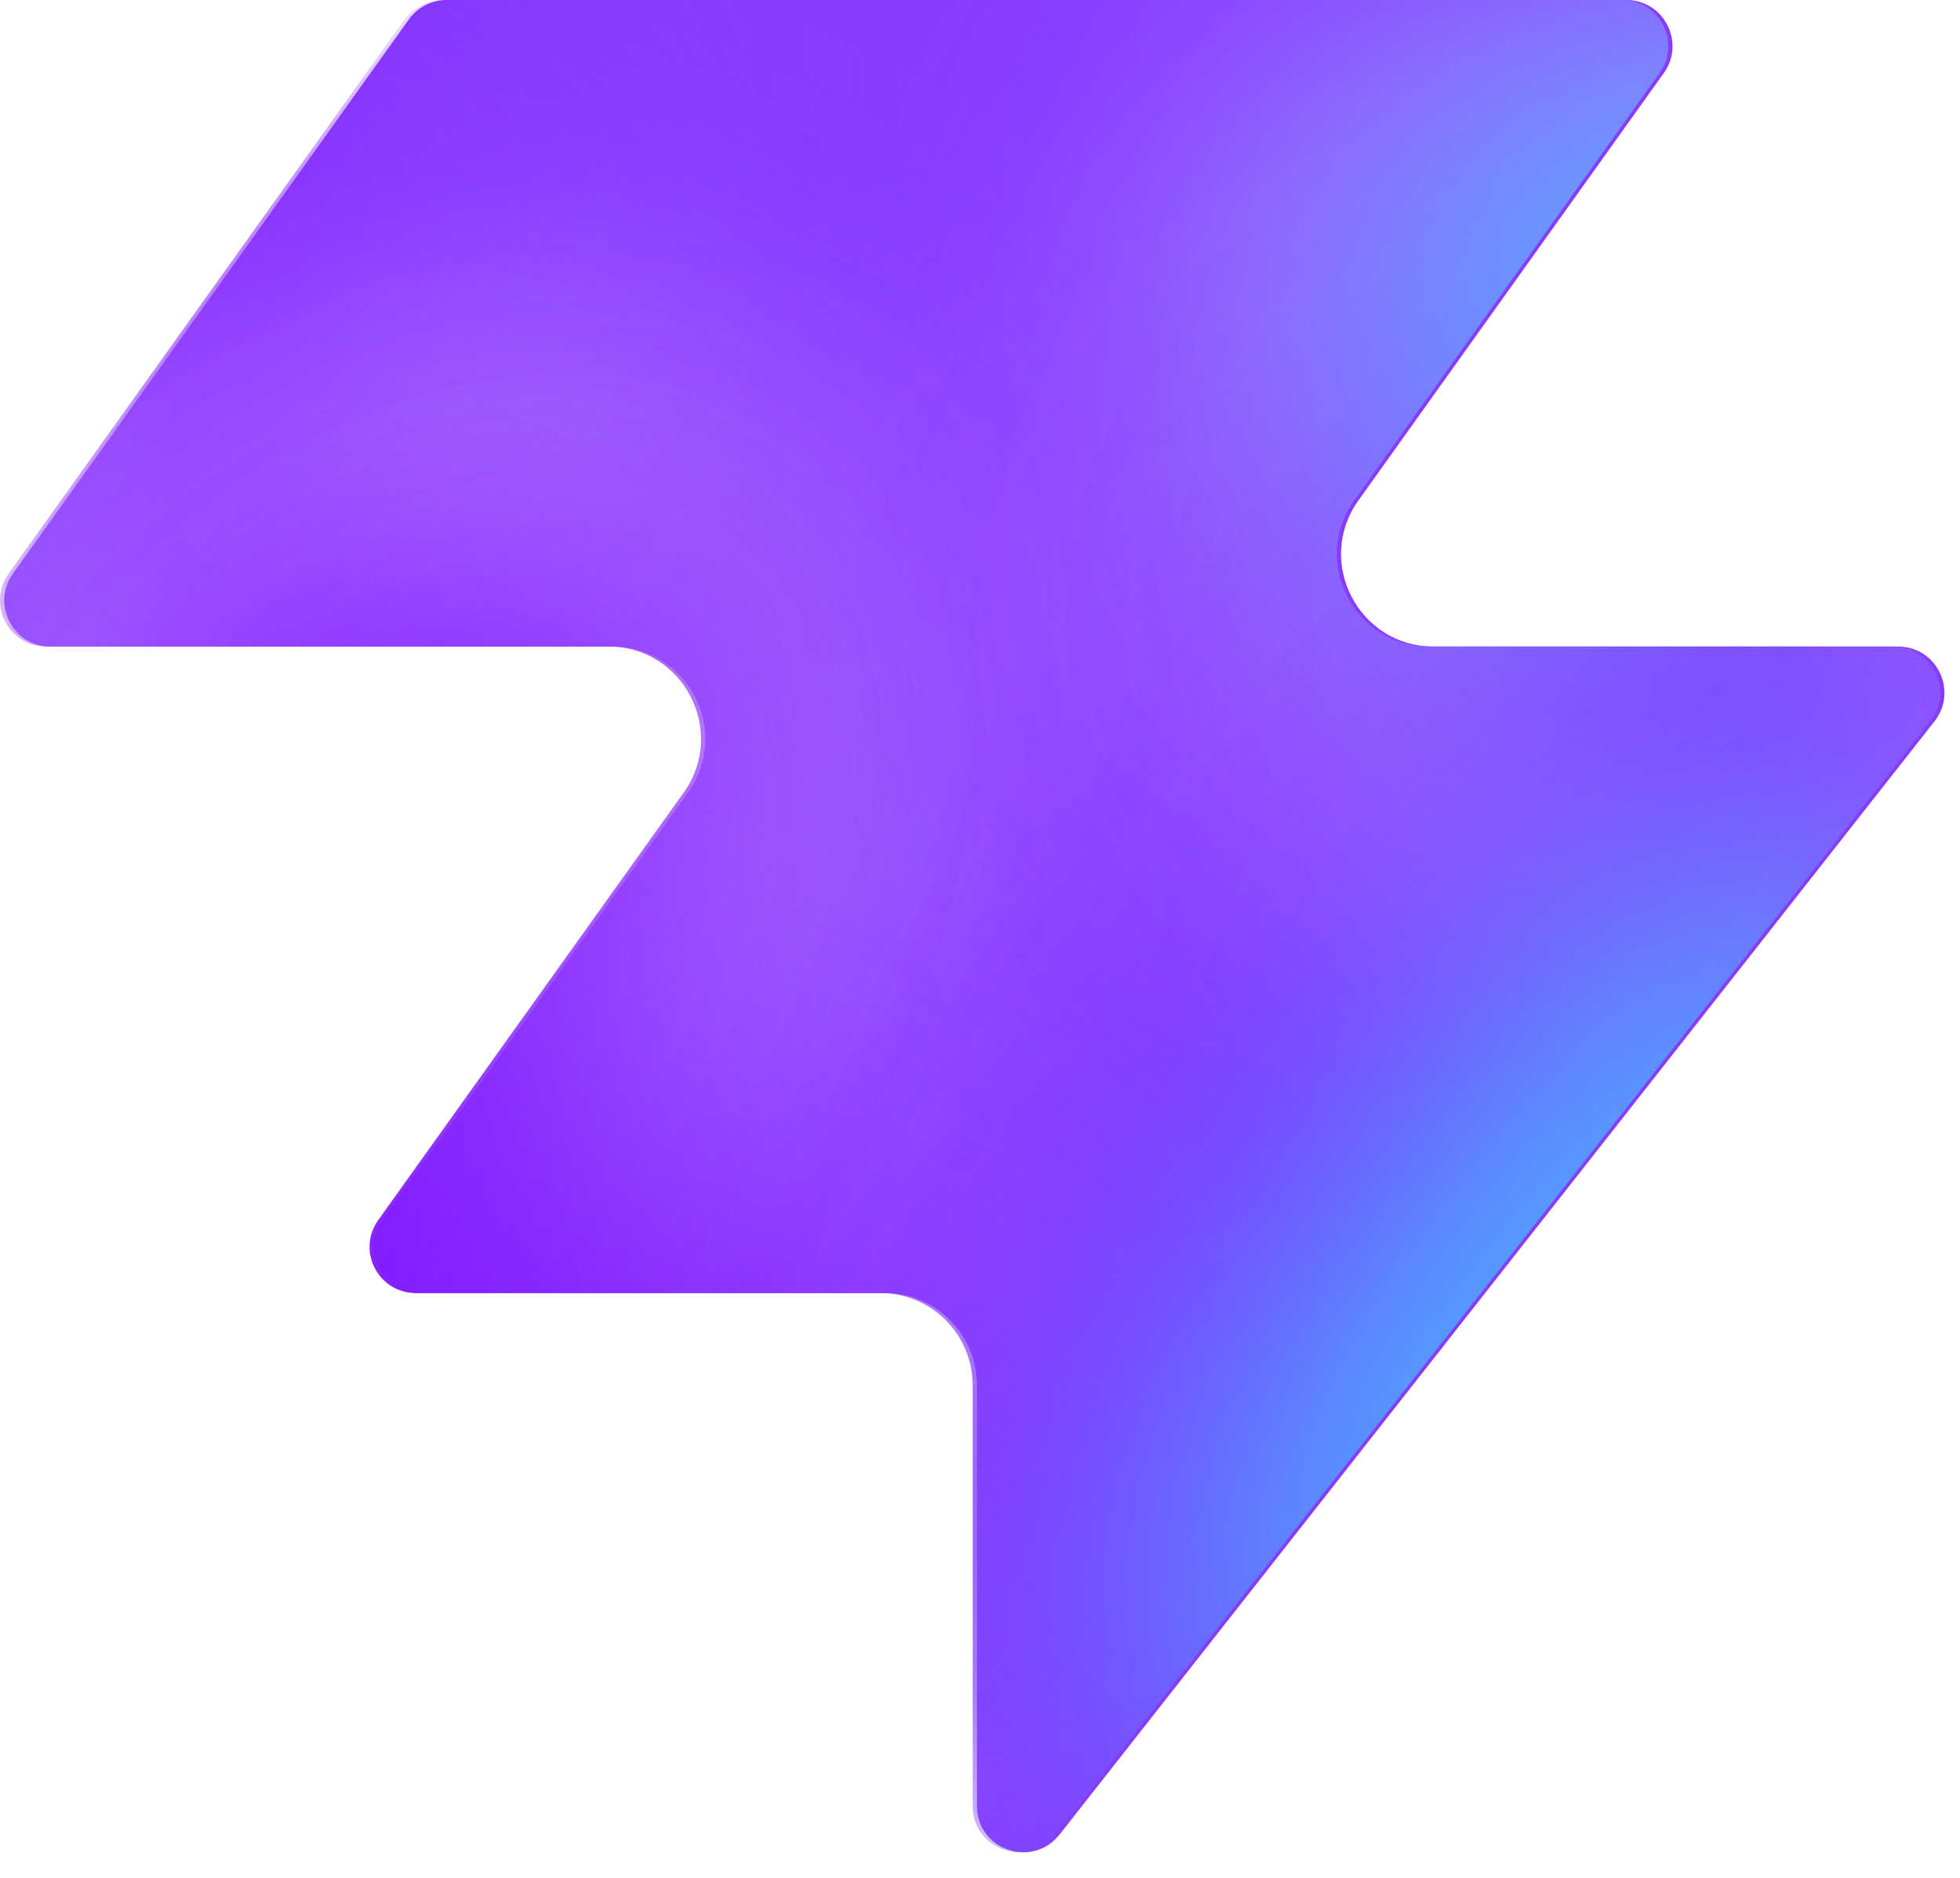
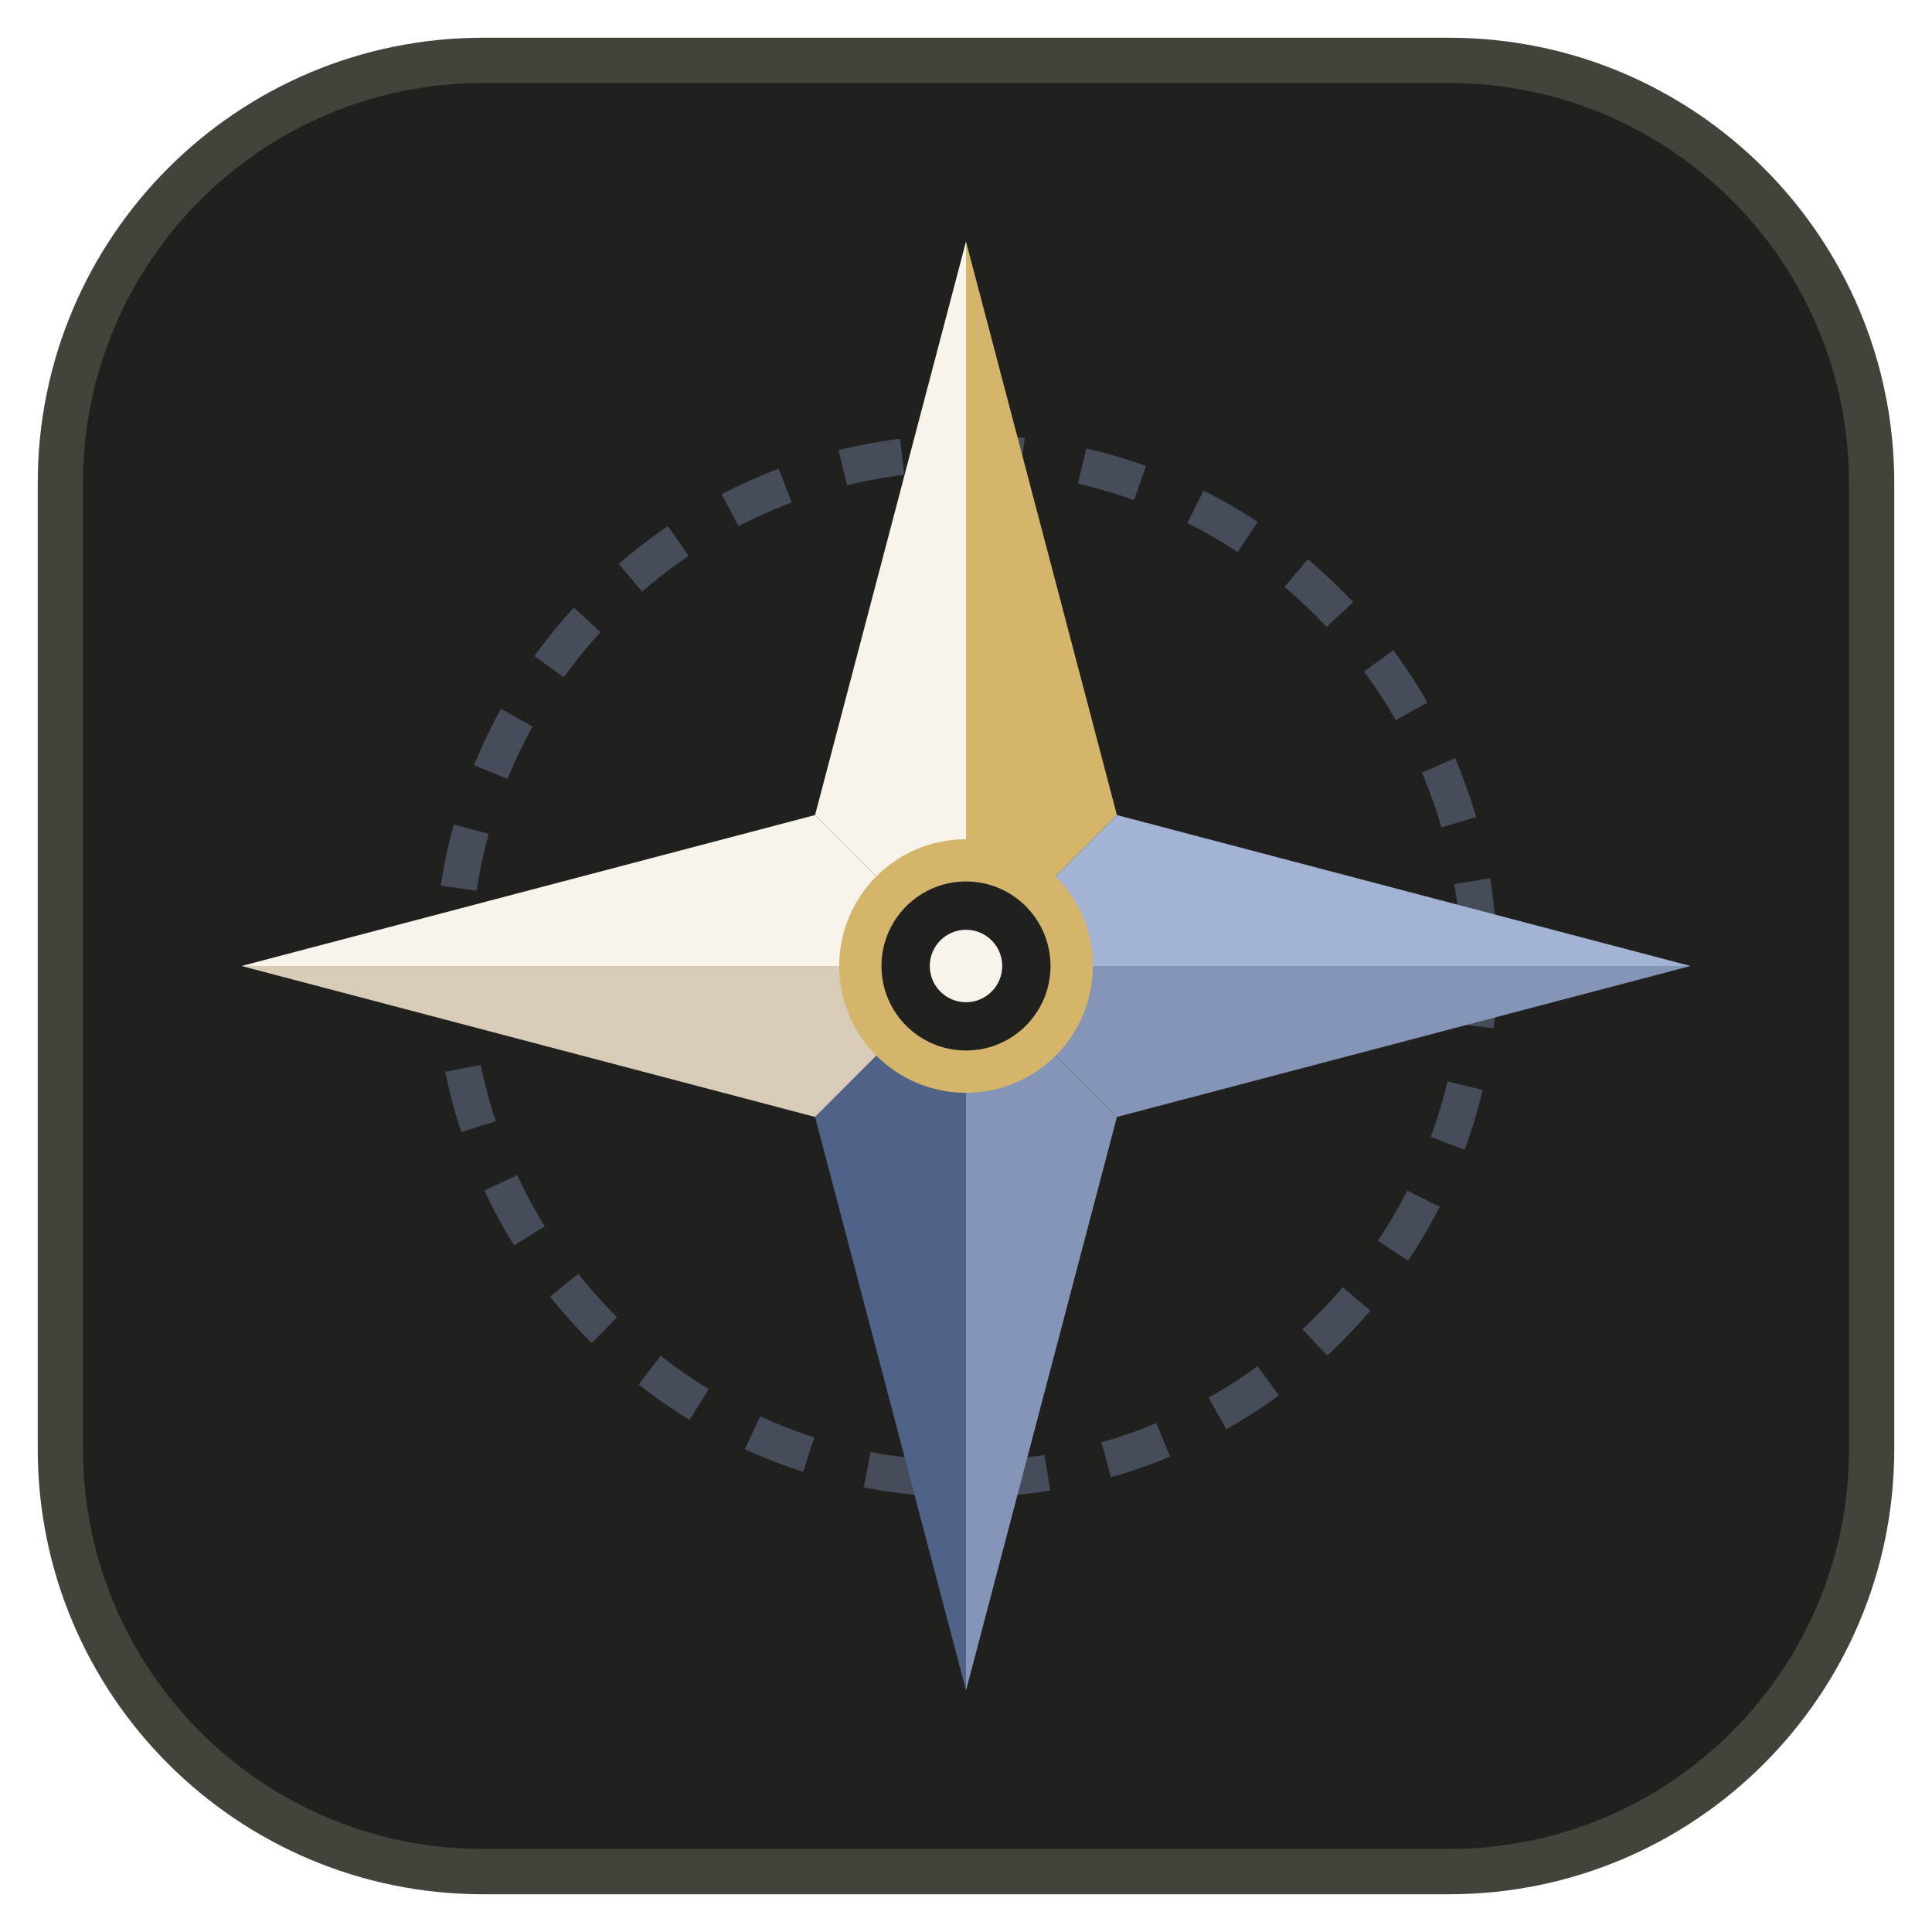
- <svg xmlns="http://www.w3.org/2000/svg" width="48" height="46" fill="none" viewBox="0 0 48 46">
-   <path fill="#863bff" d="M25.946 44.938c-.664.845-2.021.375-2.021-.698V33.937a2.26 2.26 0 0 0-2.262-2.262H10.287c-.92 0-1.456-1.04-.92-1.788l7.48-10.471c1.07-1.497 0-3.578-1.842-3.578H1.237c-.92 0-1.456-1.04-.92-1.788L10.013.474c.214-.297.556-.474.92-.474h28.894c.92 0 1.456 1.04.92 1.788l-7.48 10.471c-1.07 1.498 0 3.579 1.842 3.579h11.377c.943 0 1.473 1.088.89 1.83L25.947 44.94z" style="fill:#863bff;fill:color(display-p3 .525 .23 1);fill-opacity:1" />
-   <mask id="a" width="48" height="46" x="0" y="0" maskUnits="userSpaceOnUse" style="mask-type:alpha">
-     <path fill="#000" d="M25.842 44.938c-.664.844-2.021.375-2.021-.698V33.937a2.26 2.26 0 0 0-2.262-2.262H10.183c-.92 0-1.456-1.04-.92-1.788l7.48-10.471c1.07-1.498 0-3.579-1.842-3.579H1.133c-.92 0-1.456-1.04-.92-1.787L9.91.473c.214-.297.556-.474.92-.474h28.894c.92 0 1.456 1.04.92 1.788l-7.48 10.471c-1.07 1.498 0 3.578 1.842 3.578h11.377c.943 0 1.473 1.088.89 1.832L25.843 44.94z" style="fill:#000;fill-opacity:1" />
-   </mask>
-   <g mask="url(#a)">
-     <g filter="url(#b)">
-       <ellipse cx="5.508" cy="14.704" fill="#ede6ff" rx="5.508" ry="14.704" style="fill:#ede6ff;fill:color(display-p3 .927 .903 1);fill-opacity:1" transform="matrix(.00324 1 1 -.00324 -4.47 31.516)" />
-     </g>
-     <g filter="url(#c)">
-       <ellipse cx="10.399" cy="29.851" fill="#ede6ff" rx="10.399" ry="29.851" style="fill:#ede6ff;fill:color(display-p3 .927 .903 1);fill-opacity:1" transform="matrix(.00324 1 1 -.00324 -39.328 7.883)" />
-     </g>
-     <g filter="url(#d)">
-       <ellipse cx="5.508" cy="30.487" fill="#7e14ff" rx="5.508" ry="30.487" style="fill:#7e14ff;fill:color(display-p3 .492 .077 1);fill-opacity:1" transform="rotate(89.814 -25.913 -14.639)scale(1 -1)" />
-     </g>
-     <g filter="url(#e)">
-       <ellipse cx="5.508" cy="30.599" fill="#7e14ff" rx="5.508" ry="30.599" style="fill:#7e14ff;fill:color(display-p3 .492 .077 1);fill-opacity:1" transform="rotate(89.814 -32.644 -3.334)scale(1 -1)" />
-     </g>
-     <g filter="url(#f)">
-       <ellipse cx="5.508" cy="30.599" fill="#7e14ff" rx="5.508" ry="30.599" style="fill:#7e14ff;fill:color(display-p3 .492 .077 1);fill-opacity:1" transform="matrix(.00324 1 1 -.00324 -34.34 30.47)" />
-     </g>
-     <g filter="url(#g)">
-       <ellipse cx="14.072" cy="22.078" fill="#ede6ff" rx="14.072" ry="22.078" style="fill:#ede6ff;fill:color(display-p3 .927 .903 1);fill-opacity:1" transform="rotate(93.35 24.506 48.493)scale(-1 1)" />
-     </g>
-     <g filter="url(#h)">
-       <ellipse cx="3.47" cy="21.501" fill="#7e14ff" rx="3.47" ry="21.501" style="fill:#7e14ff;fill:color(display-p3 .492 .077 1);fill-opacity:1" transform="rotate(89.009 28.708 47.59)scale(-1 1)" />
-     </g>
-     <g filter="url(#i)">
-       <ellipse cx="3.47" cy="21.501" fill="#7e14ff" rx="3.47" ry="21.501" style="fill:#7e14ff;fill:color(display-p3 .492 .077 1);fill-opacity:1" transform="rotate(89.009 28.708 47.59)scale(-1 1)" />
-     </g>
-     <g filter="url(#j)">
-       <ellipse cx=".387" cy="8.972" fill="#7e14ff" rx="4.407" ry="29.108" style="fill:#7e14ff;fill:color(display-p3 .492 .077 1);fill-opacity:1" transform="rotate(39.51 .387 8.972)" />
-     </g>
-     <g filter="url(#k)">
-       <ellipse cx="47.523" cy="-6.092" fill="#7e14ff" rx="4.407" ry="29.108" style="fill:#7e14ff;fill:color(display-p3 .492 .077 1);fill-opacity:1" transform="rotate(37.892 47.523 -6.092)" />
-     </g>
-     <g filter="url(#l)">
-       <ellipse cx="41.412" cy="6.333" fill="#47bfff" rx="5.971" ry="9.665" style="fill:#47bfff;fill:color(display-p3 .28 .748 1);fill-opacity:1" transform="rotate(37.892 41.412 6.333)" />
-     </g>
-     <g filter="url(#m)">
-       <ellipse cx="-1.879" cy="38.332" fill="#7e14ff" rx="4.407" ry="29.108" style="fill:#7e14ff;fill:color(display-p3 .492 .077 1);fill-opacity:1" transform="rotate(37.892 -1.88 38.332)" />
-     </g>
-     <g filter="url(#n)">
-       <ellipse cx="-1.879" cy="38.332" fill="#7e14ff" rx="4.407" ry="29.108" style="fill:#7e14ff;fill:color(display-p3 .492 .077 1);fill-opacity:1" transform="rotate(37.892 -1.88 38.332)" />
-     </g>
-     <g filter="url(#o)">
-       <ellipse cx="35.651" cy="29.907" fill="#7e14ff" rx="4.407" ry="29.108" style="fill:#7e14ff;fill:color(display-p3 .492 .077 1);fill-opacity:1" transform="rotate(37.892 35.651 29.907)" />
-     </g>
-     <g filter="url(#p)">
-       <ellipse cx="38.418" cy="32.4" fill="#47bfff" rx="5.971" ry="15.297" style="fill:#47bfff;fill:color(display-p3 .28 .748 1);fill-opacity:1" transform="rotate(37.892 38.418 32.4)" />
-     </g>
-   </g>
-   <defs>
-     <filter id="b" width="60.045" height="41.654" x="-19.77" y="16.149" color-interpolation-filters="sRGB" filterUnits="userSpaceOnUse">
-       <feFlood flood-opacity="0" result="BackgroundImageFix" />
-       <feBlend in="SourceGraphic" in2="BackgroundImageFix" result="shape" />
-       <feGaussianBlur result="effect1_foregroundBlur_2002_17158" stdDeviation="7.659" />
-     </filter>
-     <filter id="c" width="90.34" height="51.437" x="-54.613" y="-7.533" color-interpolation-filters="sRGB" filterUnits="userSpaceOnUse">
-       <feFlood flood-opacity="0" result="BackgroundImageFix" />
-       <feBlend in="SourceGraphic" in2="BackgroundImageFix" result="shape" />
-       <feGaussianBlur result="effect1_foregroundBlur_2002_17158" stdDeviation="7.659" />
-     </filter>
-     <filter id="d" width="79.355" height="29.4" x="-49.64" y="2.03" color-interpolation-filters="sRGB" filterUnits="userSpaceOnUse">
-       <feFlood flood-opacity="0" result="BackgroundImageFix" />
-       <feBlend in="SourceGraphic" in2="BackgroundImageFix" result="shape" />
-       <feGaussianBlur result="effect1_foregroundBlur_2002_17158" stdDeviation="4.596" />
-     </filter>
-     <filter id="e" width="79.579" height="29.4" x="-45.045" y="20.029" color-interpolation-filters="sRGB" filterUnits="userSpaceOnUse">
-       <feFlood flood-opacity="0" result="BackgroundImageFix" />
-       <feBlend in="SourceGraphic" in2="BackgroundImageFix" result="shape" />
-       <feGaussianBlur result="effect1_foregroundBlur_2002_17158" stdDeviation="4.596" />
-     </filter>
-     <filter id="f" width="79.579" height="29.4" x="-43.513" y="21.178" color-interpolation-filters="sRGB" filterUnits="userSpaceOnUse">
-       <feFlood flood-opacity="0" result="BackgroundImageFix" />
-       <feBlend in="SourceGraphic" in2="BackgroundImageFix" result="shape" />
-       <feGaussianBlur result="effect1_foregroundBlur_2002_17158" stdDeviation="4.596" />
-     </filter>
-     <filter id="g" width="74.749" height="58.852" x="15.756" y="-17.901" color-interpolation-filters="sRGB" filterUnits="userSpaceOnUse">
-       <feFlood flood-opacity="0" result="BackgroundImageFix" />
-       <feBlend in="SourceGraphic" in2="BackgroundImageFix" result="shape" />
-       <feGaussianBlur result="effect1_foregroundBlur_2002_17158" stdDeviation="7.659" />
-     </filter>
-     <filter id="h" width="61.377" height="25.362" x="23.548" y="2.284" color-interpolation-filters="sRGB" filterUnits="userSpaceOnUse">
-       <feFlood flood-opacity="0" result="BackgroundImageFix" />
-       <feBlend in="SourceGraphic" in2="BackgroundImageFix" result="shape" />
-       <feGaussianBlur result="effect1_foregroundBlur_2002_17158" stdDeviation="4.596" />
-     </filter>
-     <filter id="i" width="61.377" height="25.362" x="23.548" y="2.284" color-interpolation-filters="sRGB" filterUnits="userSpaceOnUse">
-       <feFlood flood-opacity="0" result="BackgroundImageFix" />
-       <feBlend in="SourceGraphic" in2="BackgroundImageFix" result="shape" />
-       <feGaussianBlur result="effect1_foregroundBlur_2002_17158" stdDeviation="4.596" />
-     </filter>
-     <filter id="j" width="56.045" height="63.649" x="-27.636" y="-22.853" color-interpolation-filters="sRGB" filterUnits="userSpaceOnUse">
-       <feFlood flood-opacity="0" result="BackgroundImageFix" />
-       <feBlend in="SourceGraphic" in2="BackgroundImageFix" result="shape" />
-       <feGaussianBlur result="effect1_foregroundBlur_2002_17158" stdDeviation="4.596" />
-     </filter>
-     <filter id="k" width="54.814" height="64.646" x="20.116" y="-38.415" color-interpolation-filters="sRGB" filterUnits="userSpaceOnUse">
-       <feFlood flood-opacity="0" result="BackgroundImageFix" />
-       <feBlend in="SourceGraphic" in2="BackgroundImageFix" result="shape" />
-       <feGaussianBlur result="effect1_foregroundBlur_2002_17158" stdDeviation="4.596" />
-     </filter>
-     <filter id="l" width="33.541" height="35.313" x="24.641" y="-11.323" color-interpolation-filters="sRGB" filterUnits="userSpaceOnUse">
-       <feFlood flood-opacity="0" result="BackgroundImageFix" />
-       <feBlend in="SourceGraphic" in2="BackgroundImageFix" result="shape" />
-       <feGaussianBlur result="effect1_foregroundBlur_2002_17158" stdDeviation="4.596" />
-     </filter>
-     <filter id="m" width="54.814" height="64.646" x="-29.286" y="6.009" color-interpolation-filters="sRGB" filterUnits="userSpaceOnUse">
-       <feFlood flood-opacity="0" result="BackgroundImageFix" />
-       <feBlend in="SourceGraphic" in2="BackgroundImageFix" result="shape" />
-       <feGaussianBlur result="effect1_foregroundBlur_2002_17158" stdDeviation="4.596" />
-     </filter>
-     <filter id="n" width="54.814" height="64.646" x="-29.286" y="6.009" color-interpolation-filters="sRGB" filterUnits="userSpaceOnUse">
-       <feFlood flood-opacity="0" result="BackgroundImageFix" />
-       <feBlend in="SourceGraphic" in2="BackgroundImageFix" result="shape" />
-       <feGaussianBlur result="effect1_foregroundBlur_2002_17158" stdDeviation="4.596" />
-     </filter>
-     <filter id="o" width="54.814" height="64.646" x="8.244" y="-2.416" color-interpolation-filters="sRGB" filterUnits="userSpaceOnUse">
-       <feFlood flood-opacity="0" result="BackgroundImageFix" />
-       <feBlend in="SourceGraphic" in2="BackgroundImageFix" result="shape" />
-       <feGaussianBlur result="effect1_foregroundBlur_2002_17158" stdDeviation="4.596" />
-     </filter>
-     <filter id="p" width="39.409" height="43.623" x="18.713" y="10.588" color-interpolation-filters="sRGB" filterUnits="userSpaceOnUse">
-       <feFlood flood-opacity="0" result="BackgroundImageFix" />
-       <feBlend in="SourceGraphic" in2="BackgroundImageFix" result="shape" />
-       <feGaussianBlur result="effect1_foregroundBlur_2002_17158" stdDeviation="4.596" />
-     </filter>
-   </defs>
+ <svg xmlns="http://www.w3.org/2000/svg" viewBox="0 0 64 64" width="64" height="64" fill="none">
+   <rect x="2" y="2" width="60" height="60" rx="14" fill="#20211E" stroke="#42443C" stroke-width="1.5" />
+   <circle cx="32" cy="32" r="17" stroke="#8495B8" stroke-opacity="0.38" stroke-width="1.2" stroke-dasharray="2 2" />
+   <polygon points="32,8 37,27 32,32" fill="#D4B56B" />
+   <polygon points="32,8 27,27 32,32" fill="#F8F4EC" />
+   <polygon points="56,32 37,27 32,32" fill="#A2B3D4" />
+   <polygon points="56,32 37,37 32,32" fill="#8495B8" />
+   <polygon points="32,56 37,37 32,32" fill="#8495B8" />
+   <polygon points="32,56 27,37 32,32" fill="#4F6288" />
+   <polygon points="8,32 27,37 32,32" fill="#D8CCB9" />
+   <polygon points="8,32 27,27 32,32" fill="#F8F4EC" />
+   <circle cx="32" cy="32" r="4.2" fill="#D4B56B" />
+   <circle cx="32" cy="32" r="2.8" fill="#20211E" />
+   <circle cx="32" cy="32" r="1.2" fill="#F8F4EC" />
</svg>
